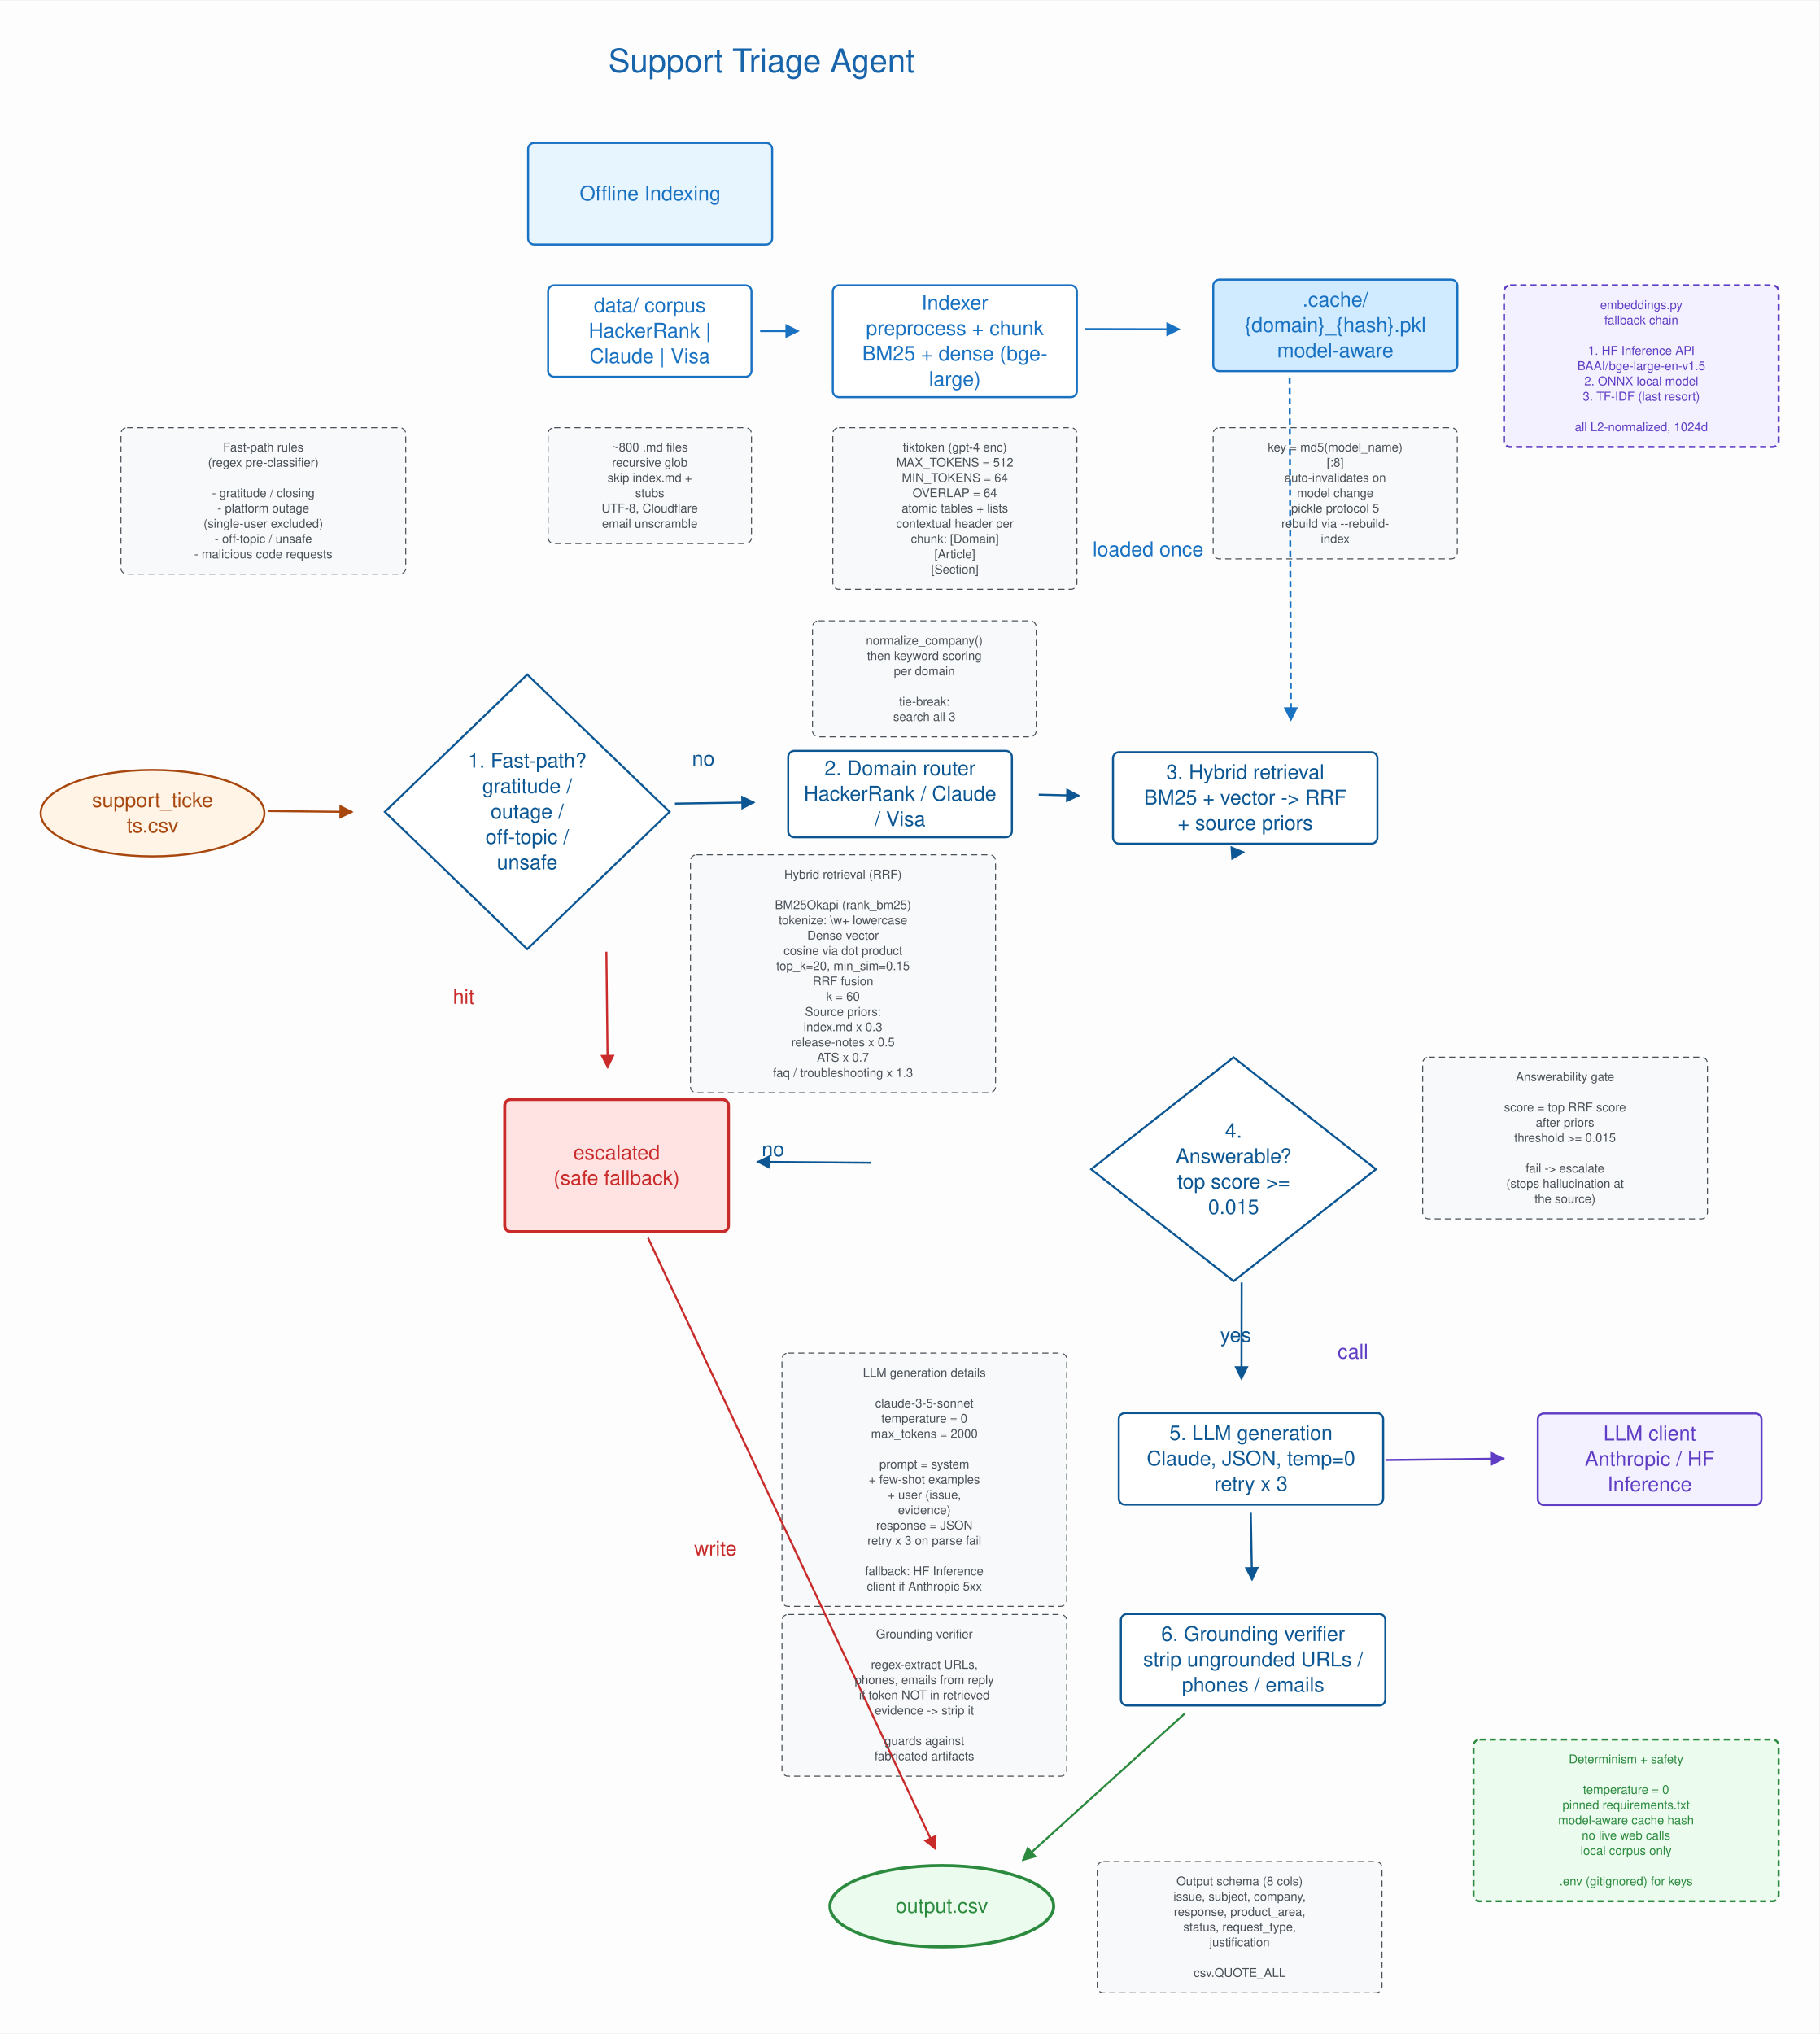
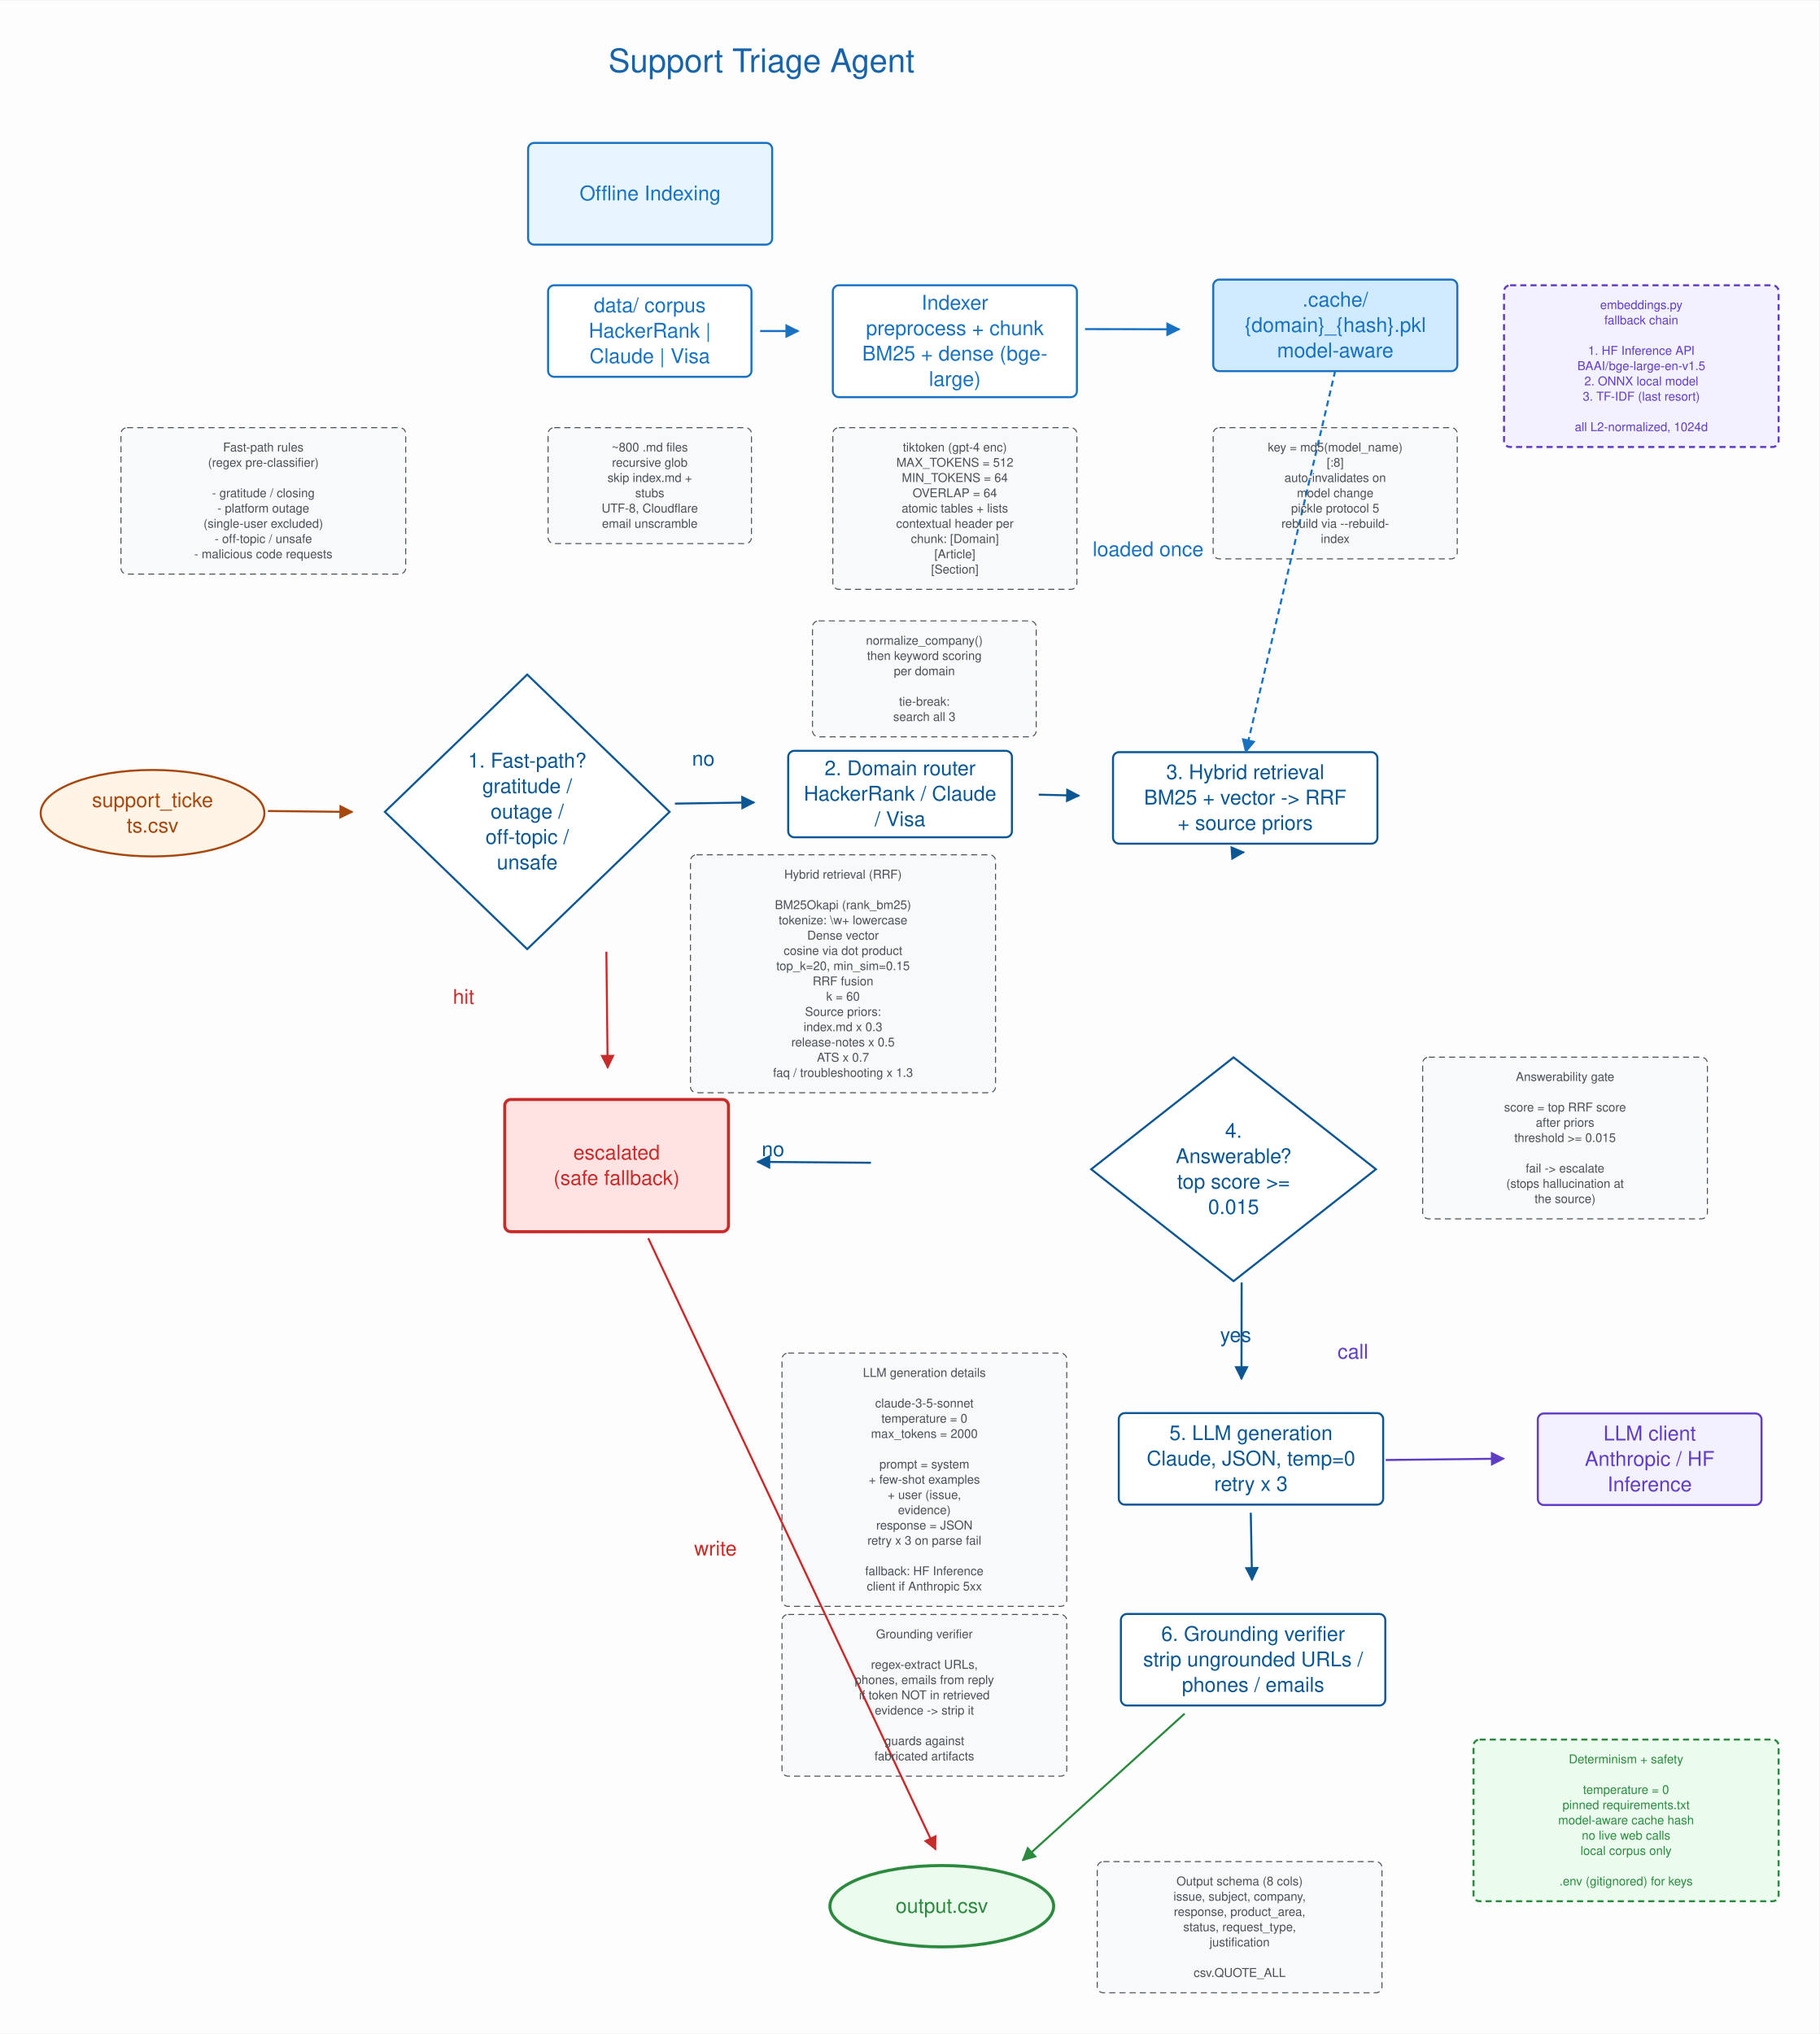
<svg xmlns="http://www.w3.org/2000/svg" viewBox="-478.945 -10 1788.945 1999" width="1788" height="1999" font-family="Helvetica, Arial, sans-serif">
  <defs>
+     <marker id="ah_0c5793" viewBox="0 0 10 10" refX="9" refY="5" markerWidth="7" markerHeight="7" orient="auto-start-reverse">
+       <path d="M 0 0 L 10 5 L 0 10 z" fill="#0c5793" />
+     </marker>
+     <marker id="ah_495057" viewBox="0 0 10 10" refX="9" refY="5" markerWidth="7" markerHeight="7" orient="auto-start-reverse">
+       <path d="M 0 0 L 10 5 L 0 10 z" fill="#495057" />
+     </marker>
+     <marker id="ah_2b8a3e" viewBox="0 0 10 10" refX="9" refY="5" markerWidth="7" markerHeight="7" orient="auto-start-reverse">
+       <path d="M 0 0 L 10 5 L 0 10 z" fill="#2b8a3e" />
+     </marker>
    <marker id="ah_5f3dc4" viewBox="0 0 10 10" refX="9" refY="5" markerWidth="7" markerHeight="7" orient="auto-start-reverse">
      <path d="M 0 0 L 10 5 L 0 10 z" fill="#5f3dc4" />
    </marker>
-     <marker id="ah_2b8a3e" viewBox="0 0 10 10" refX="9" refY="5" markerWidth="7" markerHeight="7" orient="auto-start-reverse">
-       <path d="M 0 0 L 10 5 L 0 10 z" fill="#2b8a3e" />
+     <marker id="ah_c92a2a" viewBox="0 0 10 10" refX="9" refY="5" markerWidth="7" markerHeight="7" orient="auto-start-reverse">
+       <path d="M 0 0 L 10 5 L 0 10 z" fill="#c92a2a" />
+     </marker>
+     <marker id="ah_1864ab" viewBox="0 0 10 10" refX="9" refY="5" markerWidth="7" markerHeight="7" orient="auto-start-reverse">
+       <path d="M 0 0 L 10 5 L 0 10 z" fill="#1864ab" />
+     </marker>
+     <marker id="ah_a8470d" viewBox="0 0 10 10" refX="9" refY="5" markerWidth="7" markerHeight="7" orient="auto-start-reverse">
+       <path d="M 0 0 L 10 5 L 0 10 z" fill="#a8470d" />
    </marker>
    <marker id="ah_1971c2" viewBox="0 0 10 10" refX="9" refY="5" markerWidth="7" markerHeight="7" orient="auto-start-reverse">
      <path d="M 0 0 L 10 5 L 0 10 z" fill="#1971c2" />
-     </marker>
-     <marker id="ah_0c5793" viewBox="0 0 10 10" refX="9" refY="5" markerWidth="7" markerHeight="7" orient="auto-start-reverse">
-       <path d="M 0 0 L 10 5 L 0 10 z" fill="#0c5793" />
-     </marker>
-     <marker id="ah_a8470d" viewBox="0 0 10 10" refX="9" refY="5" markerWidth="7" markerHeight="7" orient="auto-start-reverse">
-       <path d="M 0 0 L 10 5 L 0 10 z" fill="#a8470d" />
-     </marker>
-     <marker id="ah_c92a2a" viewBox="0 0 10 10" refX="9" refY="5" markerWidth="7" markerHeight="7" orient="auto-start-reverse">
-       <path d="M 0 0 L 10 5 L 0 10 z" fill="#c92a2a" />
-     </marker>
-     <marker id="ah_495057" viewBox="0 0 10 10" refX="9" refY="5" markerWidth="7" markerHeight="7" orient="auto-start-reverse">
-       <path d="M 0 0 L 10 5 L 0 10 z" fill="#495057" />
-     </marker>
-     <marker id="ah_1864ab" viewBox="0 0 10 10" refX="9" refY="5" markerWidth="7" markerHeight="7" orient="auto-start-reverse">
-       <path d="M 0 0 L 10 5 L 0 10 z" fill="#1864ab" />
    </marker>
  </defs>
  <rect x="-478.945" y="-10" width="1788.945" height="1999" fill="#fdfdfd" />
  <rect x="40.348" y="130" width="240" height="100" rx="6" ry="6" fill="#e7f5ff" stroke="#1971c2" stroke-width="2" />
  <rect x="60" y="270" width="200" height="90" rx="6" ry="6" fill="#ffffff" stroke="#1971c2" stroke-width="2" />
  <rect x="340" y="270" width="240" height="110" rx="6" ry="6" fill="#ffffff" stroke="#1971c2" stroke-width="2" />
  <rect x="714.078" y="264.406" width="240" height="90" rx="6" ry="6" fill="#d0ebff" stroke="#1971c2" stroke-width="2" />
  <ellipse cx="-328.945" cy="789.083" rx="110.0" ry="42.5" fill="#fff4e6" stroke="#a8470d" stroke-width="2" />
  <path d="M 39.488 652.77 L 179.488 787.77 L 39.488 922.77 L -100.512 787.77 Z" fill="#ffffff" stroke="#0c5793" stroke-width="2" />
  <rect x="296.112" y="727.767" width="220" height="85" rx="6" ry="6" fill="#ffffff" stroke="#0c5793" stroke-width="2" />
  <rect x="615.508" y="729.064" width="260" height="90" rx="6" ry="6" fill="#ffffff" stroke="#0c5793" stroke-width="2" />
  <path d="M 734.048 1029.211 L 874.048 1139.211 L 734.048 1249.211 L 594.048 1139.211 Z" fill="#ffffff" stroke="#0c5793" stroke-width="2" />
  <rect x="621.167" y="1378.984" width="260" height="90" rx="6" ry="6" fill="#ffffff" stroke="#0c5793" stroke-width="2" />
  <rect x="623.265" y="1576.512" width="260" height="90" rx="6" ry="6" fill="#ffffff" stroke="#0c5793" stroke-width="2" />
  <ellipse cx="447.144" cy="1863.866" rx="110.0" ry="40.0" fill="#ebfbee" stroke="#2b8a3e" stroke-width="3" />
  <rect x="17.376" y="1070.626" width="220" height="130" rx="6" ry="6" fill="#ffe3e3" stroke="#c92a2a" stroke-width="3" />
  <rect x="1033.214" y="1379.362" width="220" height="90" rx="6" ry="6" fill="#f3f0ff" stroke="#5f3dc4" stroke-width="2" />
  <rect x="60" y="410" width="200" height="114" rx="6" ry="6" fill="#f8f9fa" stroke="#495057" stroke-width="1" stroke-dasharray="6 4" />
  <rect x="340" y="410" width="240" height="159" rx="6" ry="6" fill="#f8f9fa" stroke="#495057" stroke-width="1" stroke-dasharray="6 4" />
  <rect x="714" y="410" width="240" height="129" rx="6" ry="6" fill="#f8f9fa" stroke="#495057" stroke-width="1" stroke-dasharray="6 4" />
  <rect x="1000" y="270" width="270" height="159" rx="6" ry="6" fill="#f3f0ff" stroke="#5f3dc4" stroke-width="2" stroke-dasharray="6 4" />
  <rect x="-360" y="410" width="280" height="144" rx="6" ry="6" fill="#f8f9fa" stroke="#495057" stroke-width="1" stroke-dasharray="6 4" />
  <rect x="320" y="600" width="220" height="114" rx="6" ry="6" fill="#f8f9fa" stroke="#495057" stroke-width="1" stroke-dasharray="6 4" />
  <rect x="200" y="830" width="300" height="234" rx="6" ry="6" fill="#f8f9fa" stroke="#495057" stroke-width="1" stroke-dasharray="6 4" />
  <rect x="920" y="1029" width="280" height="159" rx="6" ry="6" fill="#f8f9fa" stroke="#495057" stroke-width="1" stroke-dasharray="6 4" />
  <rect x="290" y="1320" width="280" height="249" rx="6" ry="6" fill="#f8f9fa" stroke="#495057" stroke-width="1" stroke-dasharray="6 4" />
  <rect x="290" y="1577" width="280" height="159" rx="6" ry="6" fill="#f8f9fa" stroke="#495057" stroke-width="1" stroke-dasharray="6 4" />
  <rect x="600" y="1820" width="280" height="129" rx="6" ry="6" fill="#f8f9fa" stroke="#495057" stroke-width="1" stroke-dasharray="6 4" />
  <rect x="970" y="1700" width="300" height="159" rx="6" ry="6" fill="#ebfbee" stroke="#2b8a3e" stroke-width="2" stroke-dasharray="6 4" />
  <line x1="268.5" y1="315" x2="306" y2="315" stroke="#1971c2" stroke-width="2" marker-end="url(#ah_1971c2)" />
  <line x1="588" y1="313.068" x2="680.578" y2="313.262" stroke="#1971c2" stroke-width="2" marker-end="url(#ah_1971c2)" />
  <line x1="-215.48" y1="786.947" x2="-132.604" y2="787.849" stroke="#a8470d" stroke-width="2" marker-end="url(#ah_a8470d)" />
  <line x1="184.712" y1="779.675" x2="262.612" y2="778.489" stroke="#0c5793" stroke-width="2" marker-end="url(#ah_0c5793)" />
  <line x1="117.317" y1="925.268" x2="118.599" y2="1039.35" stroke="#c92a2a" stroke-width="2" marker-end="url(#ah_c92a2a)" />
  <line x1="542.5" y1="770.873" x2="582.008" y2="771.845" stroke="#0c5793" stroke-width="2" marker-end="url(#ah_0c5793)" />
  <line x1="743.069" y1="827.564" x2="744.046" y2="827.501" stroke="#0c5793" stroke-width="2" marker-end="url(#ah_0c5793)" />
  <line x1="741.995" y1="1250.528" x2="741.829" y2="1345.484" stroke="#0c5793" stroke-width="2" marker-end="url(#ah_0c5793)" />
  <line x1="883.667" y1="1425.097" x2="999.714" y2="1423.772" stroke="#5f3dc4" stroke-width="2" marker-end="url(#ah_5f3dc4)" />
  <line x1="750.978" y1="1476.984" x2="752.221" y2="1543.012" stroke="#0c5793" stroke-width="2" marker-end="url(#ah_0c5793)" />
  <line x1="685.929" y1="1674.512" x2="526.73" y2="1818.705" stroke="#2b8a3e" stroke-width="2" marker-end="url(#ah_2b8a3e)" />
-   <line x1="158.289" y1="1206.701" x2="441.015" y2="1807.795" stroke="#c92a2a" stroke-width="2" marker-end="url(#ah_c92a2a)" />
-   <line x1="789.164" y1="360.91" x2="790.422" y2="697.56" stroke="#1971c2" stroke-width="2" stroke-dasharray="6 4" marker-end="url(#ah_1971c2)" />
+   <line x1="158.5" y1="1207" x2="441" y2="1808" stroke="#c92a2a" stroke-width="2" marker-end="url(#ah_c92a2a)" />
+   <line x1="834" y1="354" x2="746" y2="729" stroke="#1971c2" stroke-width="2" stroke-dasharray="6 4" marker-end="url(#ah_1971c2)" />
  <line x1="377.5" y1="1132.825" x2="265.884" y2="1131.923" stroke="#0c5793" stroke-width="2" marker-end="url(#ah_0c5793)" />
  <text x="269.84" y="60.4" font-size="32" text-anchor="middle" fill="#1864ab">Support Triage Agent</text>
  <text x="160.348" y="186.5" font-size="20" text-anchor="middle" fill="#1971c2">Offline Indexing</text>
  <text x="160.0" y="296.5" font-size="20" text-anchor="middle" fill="#1971c2">data/ corpus</text>
  <text x="160.0" y="321.5" font-size="20" text-anchor="middle" fill="#1971c2">HackerRank |</text>
  <text x="160.0" y="346.5" font-size="20" text-anchor="middle" fill="#1971c2">Claude | Visa</text>
  <text x="460.0" y="294.0" font-size="20" text-anchor="middle" fill="#1971c2">Indexer</text>
  <text x="460.0" y="319.0" font-size="20" text-anchor="middle" fill="#1971c2">preprocess + chunk</text>
  <text x="460.0" y="344.0" font-size="20" text-anchor="middle" fill="#1971c2">BM25 + dense (bge-</text>
  <text x="460.0" y="369.0" font-size="20" text-anchor="middle" fill="#1971c2">large)</text>
  <text x="834.078" y="290.906" font-size="20" text-anchor="middle" fill="#1971c2">.cache/</text>
  <text x="834.078" y="315.906" font-size="20" text-anchor="middle" fill="#1971c2">{domain}_{hash}.pkl</text>
  <text x="834.078" y="340.906" font-size="20" text-anchor="middle" fill="#1971c2">model-aware</text>
  <text x="-328.945" y="783.083" font-size="20" text-anchor="middle" fill="#a8470d">support_ticke</text>
  <text x="-328.945" y="808.083" font-size="20" text-anchor="middle" fill="#a8470d">ts.csv</text>
  <text x="39.488" y="744.27" font-size="20" text-anchor="middle" fill="#0c5793">1. Fast-path?</text>
  <text x="39.488" y="769.27" font-size="20" text-anchor="middle" fill="#0c5793">gratitude /</text>
  <text x="39.488" y="794.27" font-size="20" text-anchor="middle" fill="#0c5793">outage /</text>
  <text x="39.488" y="819.27" font-size="20" text-anchor="middle" fill="#0c5793">off-topic /</text>
  <text x="39.488" y="844.27" font-size="20" text-anchor="middle" fill="#0c5793">unsafe</text>
  <text x="406.112" y="751.767" font-size="20" text-anchor="middle" fill="#0c5793">2. Domain router</text>
  <text x="406.112" y="776.767" font-size="20" text-anchor="middle" fill="#0c5793">HackerRank / Claude</text>
  <text x="406.112" y="801.767" font-size="20" text-anchor="middle" fill="#0c5793">/ Visa</text>
  <text x="745.508" y="755.564" font-size="20" text-anchor="middle" fill="#0c5793">3. Hybrid retrieval</text>
  <text x="745.508" y="780.564" font-size="20" text-anchor="middle" fill="#0c5793">BM25 + vector  -&gt;  RRF</text>
  <text x="745.508" y="805.564" font-size="20" text-anchor="middle" fill="#0c5793">+ source priors</text>
  <text x="734.048" y="1108.211" font-size="20" text-anchor="middle" fill="#0c5793">4.</text>
  <text x="734.048" y="1133.211" font-size="20" text-anchor="middle" fill="#0c5793">Answerable?</text>
  <text x="734.048" y="1158.211" font-size="20" text-anchor="middle" fill="#0c5793">top score &gt;=</text>
  <text x="734.048" y="1183.211" font-size="20" text-anchor="middle" fill="#0c5793">0.015</text>
  <text x="751.167" y="1405.484" font-size="20" text-anchor="middle" fill="#0c5793">5. LLM generation</text>
  <text x="751.167" y="1430.484" font-size="20" text-anchor="middle" fill="#0c5793">Claude, JSON, temp=0</text>
  <text x="751.167" y="1455.484" font-size="20" text-anchor="middle" fill="#0c5793">retry x 3</text>
  <text x="753.265" y="1603.012" font-size="20" text-anchor="middle" fill="#0c5793">6. Grounding verifier</text>
  <text x="753.265" y="1628.012" font-size="20" text-anchor="middle" fill="#0c5793">strip ungrounded URLs /</text>
  <text x="753.265" y="1653.012" font-size="20" text-anchor="middle" fill="#0c5793">phones / emails</text>
  <text x="447.144" y="1870.366" font-size="20" text-anchor="middle" fill="#2b8a3e">output.csv</text>
  <text x="127.376" y="1129.626" font-size="20" text-anchor="middle" fill="#c92a2a">escalated</text>
  <text x="127.376" y="1154.626" font-size="20" text-anchor="middle" fill="#c92a2a">(safe fallback)</text>
  <text x="1143.214" y="1405.862" font-size="20" text-anchor="middle" fill="#5f3dc4">LLM client</text>
  <text x="1143.214" y="1430.862" font-size="20" text-anchor="middle" fill="#5f3dc4">Anthropic / HF</text>
  <text x="1143.214" y="1455.862" font-size="20" text-anchor="middle" fill="#5f3dc4">Inference</text>
  <text x="212.652" y="742.332" font-size="20" text-anchor="middle" fill="#0c5793">no</text>
  <text x="-23.072" y="976.559" font-size="20" text-anchor="middle" fill="#c92a2a">hit</text>
  <text x="736.1" y="1309.0" font-size="20" text-anchor="middle" fill="#0c5793">yes</text>
  <text x="851.39" y="1325.435" font-size="20" text-anchor="middle" fill="#5f3dc4">call</text>
  <text x="224.59" y="1519.0" font-size="20" text-anchor="middle" fill="#c92a2a">write</text>
  <text x="650.014" y="536.364" font-size="20" text-anchor="middle" fill="#1971c2">loaded once</text>
  <text x="281.172" y="1126.374" font-size="20" text-anchor="middle" fill="#0c5793">no</text>
  <text x="160.0" y="433.4" font-size="12" text-anchor="middle" fill="#495057">~800 .md files</text>
  <text x="160.0" y="448.4" font-size="12" text-anchor="middle" fill="#495057">recursive glob</text>
  <text x="160.0" y="463.4" font-size="12" text-anchor="middle" fill="#495057">skip index.md +</text>
  <text x="160.0" y="478.4" font-size="12" text-anchor="middle" fill="#495057">stubs</text>
  <text x="160.0" y="493.4" font-size="12" text-anchor="middle" fill="#495057">UTF-8, Cloudflare</text>
  <text x="160.0" y="508.4" font-size="12" text-anchor="middle" fill="#495057">email unscramble</text>
  <text x="460.0" y="433.4" font-size="12" text-anchor="middle" fill="#495057">tiktoken (gpt-4 enc)</text>
  <text x="460.0" y="448.4" font-size="12" text-anchor="middle" fill="#495057">MAX_TOKENS = 512</text>
  <text x="460.0" y="463.4" font-size="12" text-anchor="middle" fill="#495057">MIN_TOKENS = 64</text>
  <text x="460.0" y="478.4" font-size="12" text-anchor="middle" fill="#495057">OVERLAP = 64</text>
  <text x="460.0" y="493.4" font-size="12" text-anchor="middle" fill="#495057">atomic tables + lists</text>
  <text x="460.0" y="508.4" font-size="12" text-anchor="middle" fill="#495057">contextual header per</text>
  <text x="460.0" y="523.4" font-size="12" text-anchor="middle" fill="#495057">chunk: [Domain]</text>
  <text x="460.0" y="538.4" font-size="12" text-anchor="middle" fill="#495057">[Article]</text>
  <text x="460.0" y="553.4" font-size="12" text-anchor="middle" fill="#495057">[Section]</text>
  <text x="834.0" y="433.4" font-size="12" text-anchor="middle" fill="#495057">key = md5(model_name)</text>
  <text x="834.0" y="448.4" font-size="12" text-anchor="middle" fill="#495057">[:8]</text>
  <text x="834.0" y="463.4" font-size="12" text-anchor="middle" fill="#495057">auto-invalidates on</text>
  <text x="834.0" y="478.4" font-size="12" text-anchor="middle" fill="#495057">model change</text>
  <text x="834.0" y="493.4" font-size="12" text-anchor="middle" fill="#495057">pickle protocol 5</text>
  <text x="834.0" y="508.4" font-size="12" text-anchor="middle" fill="#495057">rebuild via --rebuild-</text>
  <text x="834.0" y="523.4" font-size="12" text-anchor="middle" fill="#495057">index</text>
  <text x="1135.0" y="293.4" font-size="12" text-anchor="middle" fill="#5f3dc4">embeddings.py</text>
  <text x="1135.0" y="308.4" font-size="12" text-anchor="middle" fill="#5f3dc4">fallback chain</text>
  <text x="1135.0" y="323.4" font-size="12" text-anchor="middle" fill="#5f3dc4" />
  <text x="1135.0" y="338.4" font-size="12" text-anchor="middle" fill="#5f3dc4">1. HF Inference API</text>
  <text x="1135.0" y="353.4" font-size="12" text-anchor="middle" fill="#5f3dc4">   BAAI/bge-large-en-v1.5</text>
  <text x="1135.0" y="368.4" font-size="12" text-anchor="middle" fill="#5f3dc4">2. ONNX local model</text>
  <text x="1135.0" y="383.4" font-size="12" text-anchor="middle" fill="#5f3dc4">3. TF-IDF (last resort)</text>
  <text x="1135.0" y="398.4" font-size="12" text-anchor="middle" fill="#5f3dc4" />
  <text x="1135.0" y="413.4" font-size="12" text-anchor="middle" fill="#5f3dc4">all L2-normalized, 1024d</text>
  <text x="-220.0" y="433.4" font-size="12" text-anchor="middle" fill="#495057">Fast-path rules</text>
  <text x="-220.0" y="448.4" font-size="12" text-anchor="middle" fill="#495057">(regex pre-classifier)</text>
  <text x="-220.0" y="463.4" font-size="12" text-anchor="middle" fill="#495057" />
  <text x="-220.0" y="478.4" font-size="12" text-anchor="middle" fill="#495057">- gratitude / closing</text>
  <text x="-220.0" y="493.4" font-size="12" text-anchor="middle" fill="#495057">- platform outage</text>
  <text x="-220.0" y="508.4" font-size="12" text-anchor="middle" fill="#495057">  (single-user excluded)</text>
  <text x="-220.0" y="523.4" font-size="12" text-anchor="middle" fill="#495057">- off-topic / unsafe</text>
  <text x="-220.0" y="538.4" font-size="12" text-anchor="middle" fill="#495057">- malicious code requests</text>
  <text x="430.0" y="623.4" font-size="12" text-anchor="middle" fill="#495057">normalize_company()</text>
  <text x="430.0" y="638.4" font-size="12" text-anchor="middle" fill="#495057">then keyword scoring</text>
  <text x="430.0" y="653.4" font-size="12" text-anchor="middle" fill="#495057">per domain</text>
  <text x="430.0" y="668.4" font-size="12" text-anchor="middle" fill="#495057" />
  <text x="430.0" y="683.4" font-size="12" text-anchor="middle" fill="#495057">tie-break:</text>
  <text x="430.0" y="698.4" font-size="12" text-anchor="middle" fill="#495057">search all 3</text>
  <text x="350.0" y="853.4" font-size="12" text-anchor="middle" fill="#495057">Hybrid retrieval (RRF)</text>
  <text x="350.0" y="868.4" font-size="12" text-anchor="middle" fill="#495057" />
  <text x="350.0" y="883.4" font-size="12" text-anchor="middle" fill="#495057">BM25Okapi (rank_bm25)</text>
  <text x="350.0" y="898.4" font-size="12" text-anchor="middle" fill="#495057">  tokenize: \w+ lowercase</text>
  <text x="350.0" y="913.4" font-size="12" text-anchor="middle" fill="#495057">Dense vector</text>
  <text x="350.0" y="928.4" font-size="12" text-anchor="middle" fill="#495057">  cosine via dot product</text>
  <text x="350.0" y="943.4" font-size="12" text-anchor="middle" fill="#495057">  top_k=20, min_sim=0.15</text>
  <text x="350.0" y="958.4" font-size="12" text-anchor="middle" fill="#495057">RRF fusion</text>
  <text x="350.0" y="973.4" font-size="12" text-anchor="middle" fill="#495057">  k = 60</text>
  <text x="350.0" y="988.4" font-size="12" text-anchor="middle" fill="#495057">Source priors:</text>
  <text x="350.0" y="1003.4" font-size="12" text-anchor="middle" fill="#495057">  index.md  x 0.3</text>
  <text x="350.0" y="1018.4" font-size="12" text-anchor="middle" fill="#495057">  release-notes  x 0.5</text>
  <text x="350.0" y="1033.4" font-size="12" text-anchor="middle" fill="#495057">  ATS  x 0.7</text>
  <text x="350.0" y="1048.4" font-size="12" text-anchor="middle" fill="#495057">  faq / troubleshooting  x 1.3</text>
  <text x="1060.0" y="1052.4" font-size="12" text-anchor="middle" fill="#495057">Answerability gate</text>
  <text x="1060.0" y="1067.4" font-size="12" text-anchor="middle" fill="#495057" />
  <text x="1060.0" y="1082.4" font-size="12" text-anchor="middle" fill="#495057">score = top RRF score</text>
  <text x="1060.0" y="1097.4" font-size="12" text-anchor="middle" fill="#495057">         after priors</text>
  <text x="1060.0" y="1112.4" font-size="12" text-anchor="middle" fill="#495057">threshold &gt;= 0.015</text>
  <text x="1060.0" y="1127.4" font-size="12" text-anchor="middle" fill="#495057" />
  <text x="1060.0" y="1142.4" font-size="12" text-anchor="middle" fill="#495057">fail  -&gt;  escalate</text>
  <text x="1060.0" y="1157.4" font-size="12" text-anchor="middle" fill="#495057">(stops hallucination at</text>
  <text x="1060.0" y="1172.4" font-size="12" text-anchor="middle" fill="#495057"> the source)</text>
  <text x="430.0" y="1343.4" font-size="12" text-anchor="middle" fill="#495057">LLM generation details</text>
  <text x="430.0" y="1358.4" font-size="12" text-anchor="middle" fill="#495057" />
  <text x="430.0" y="1373.4" font-size="12" text-anchor="middle" fill="#495057">claude-3-5-sonnet</text>
  <text x="430.0" y="1388.4" font-size="12" text-anchor="middle" fill="#495057">temperature = 0</text>
  <text x="430.0" y="1403.4" font-size="12" text-anchor="middle" fill="#495057">max_tokens = 2000</text>
  <text x="430.0" y="1418.4" font-size="12" text-anchor="middle" fill="#495057" />
  <text x="430.0" y="1433.4" font-size="12" text-anchor="middle" fill="#495057">prompt = system</text>
  <text x="430.0" y="1448.4" font-size="12" text-anchor="middle" fill="#495057">       + few-shot examples</text>
  <text x="430.0" y="1463.4" font-size="12" text-anchor="middle" fill="#495057">       + user (issue,</text>
  <text x="430.0" y="1478.4" font-size="12" text-anchor="middle" fill="#495057">evidence)</text>
  <text x="430.0" y="1493.4" font-size="12" text-anchor="middle" fill="#495057">response = JSON</text>
  <text x="430.0" y="1508.4" font-size="12" text-anchor="middle" fill="#495057">retry x 3 on parse fail</text>
  <text x="430.0" y="1523.4" font-size="12" text-anchor="middle" fill="#495057" />
  <text x="430.0" y="1538.4" font-size="12" text-anchor="middle" fill="#495057">fallback: HF Inference</text>
  <text x="430.0" y="1553.4" font-size="12" text-anchor="middle" fill="#495057">client if Anthropic 5xx</text>
  <text x="430.0" y="1600.4" font-size="12" text-anchor="middle" fill="#495057">Grounding verifier</text>
  <text x="430.0" y="1615.4" font-size="12" text-anchor="middle" fill="#495057" />
  <text x="430.0" y="1630.4" font-size="12" text-anchor="middle" fill="#495057">regex-extract URLs,</text>
  <text x="430.0" y="1645.4" font-size="12" text-anchor="middle" fill="#495057">phones, emails from reply</text>
  <text x="430.0" y="1660.4" font-size="12" text-anchor="middle" fill="#495057">if token NOT in retrieved</text>
  <text x="430.0" y="1675.4" font-size="12" text-anchor="middle" fill="#495057">evidence -&gt; strip it</text>
  <text x="430.0" y="1690.4" font-size="12" text-anchor="middle" fill="#495057" />
  <text x="430.0" y="1705.4" font-size="12" text-anchor="middle" fill="#495057">guards against</text>
  <text x="430.0" y="1720.4" font-size="12" text-anchor="middle" fill="#495057">fabricated artifacts</text>
  <text x="740.0" y="1843.4" font-size="12" text-anchor="middle" fill="#495057">Output schema (8 cols)</text>
  <text x="740.0" y="1858.4" font-size="12" text-anchor="middle" fill="#495057">issue, subject, company,</text>
  <text x="740.0" y="1873.4" font-size="12" text-anchor="middle" fill="#495057">response, product_area,</text>
  <text x="740.0" y="1888.4" font-size="12" text-anchor="middle" fill="#495057">status, request_type,</text>
  <text x="740.0" y="1903.4" font-size="12" text-anchor="middle" fill="#495057">justification</text>
  <text x="740.0" y="1918.4" font-size="12" text-anchor="middle" fill="#495057" />
  <text x="740.0" y="1933.4" font-size="12" text-anchor="middle" fill="#495057">csv.QUOTE_ALL</text>
  <text x="1120.0" y="1723.4" font-size="12" text-anchor="middle" fill="#2b8a3e">Determinism + safety</text>
  <text x="1120.0" y="1738.4" font-size="12" text-anchor="middle" fill="#2b8a3e" />
  <text x="1120.0" y="1753.4" font-size="12" text-anchor="middle" fill="#2b8a3e">temperature = 0</text>
  <text x="1120.0" y="1768.4" font-size="12" text-anchor="middle" fill="#2b8a3e">pinned requirements.txt</text>
  <text x="1120.0" y="1783.4" font-size="12" text-anchor="middle" fill="#2b8a3e">model-aware cache hash</text>
  <text x="1120.0" y="1798.4" font-size="12" text-anchor="middle" fill="#2b8a3e">no live web calls</text>
  <text x="1120.0" y="1813.4" font-size="12" text-anchor="middle" fill="#2b8a3e">local corpus only</text>
  <text x="1120.0" y="1828.4" font-size="12" text-anchor="middle" fill="#2b8a3e" />
  <text x="1120.0" y="1843.4" font-size="12" text-anchor="middle" fill="#2b8a3e">.env (gitignored) for keys</text>
</svg>
